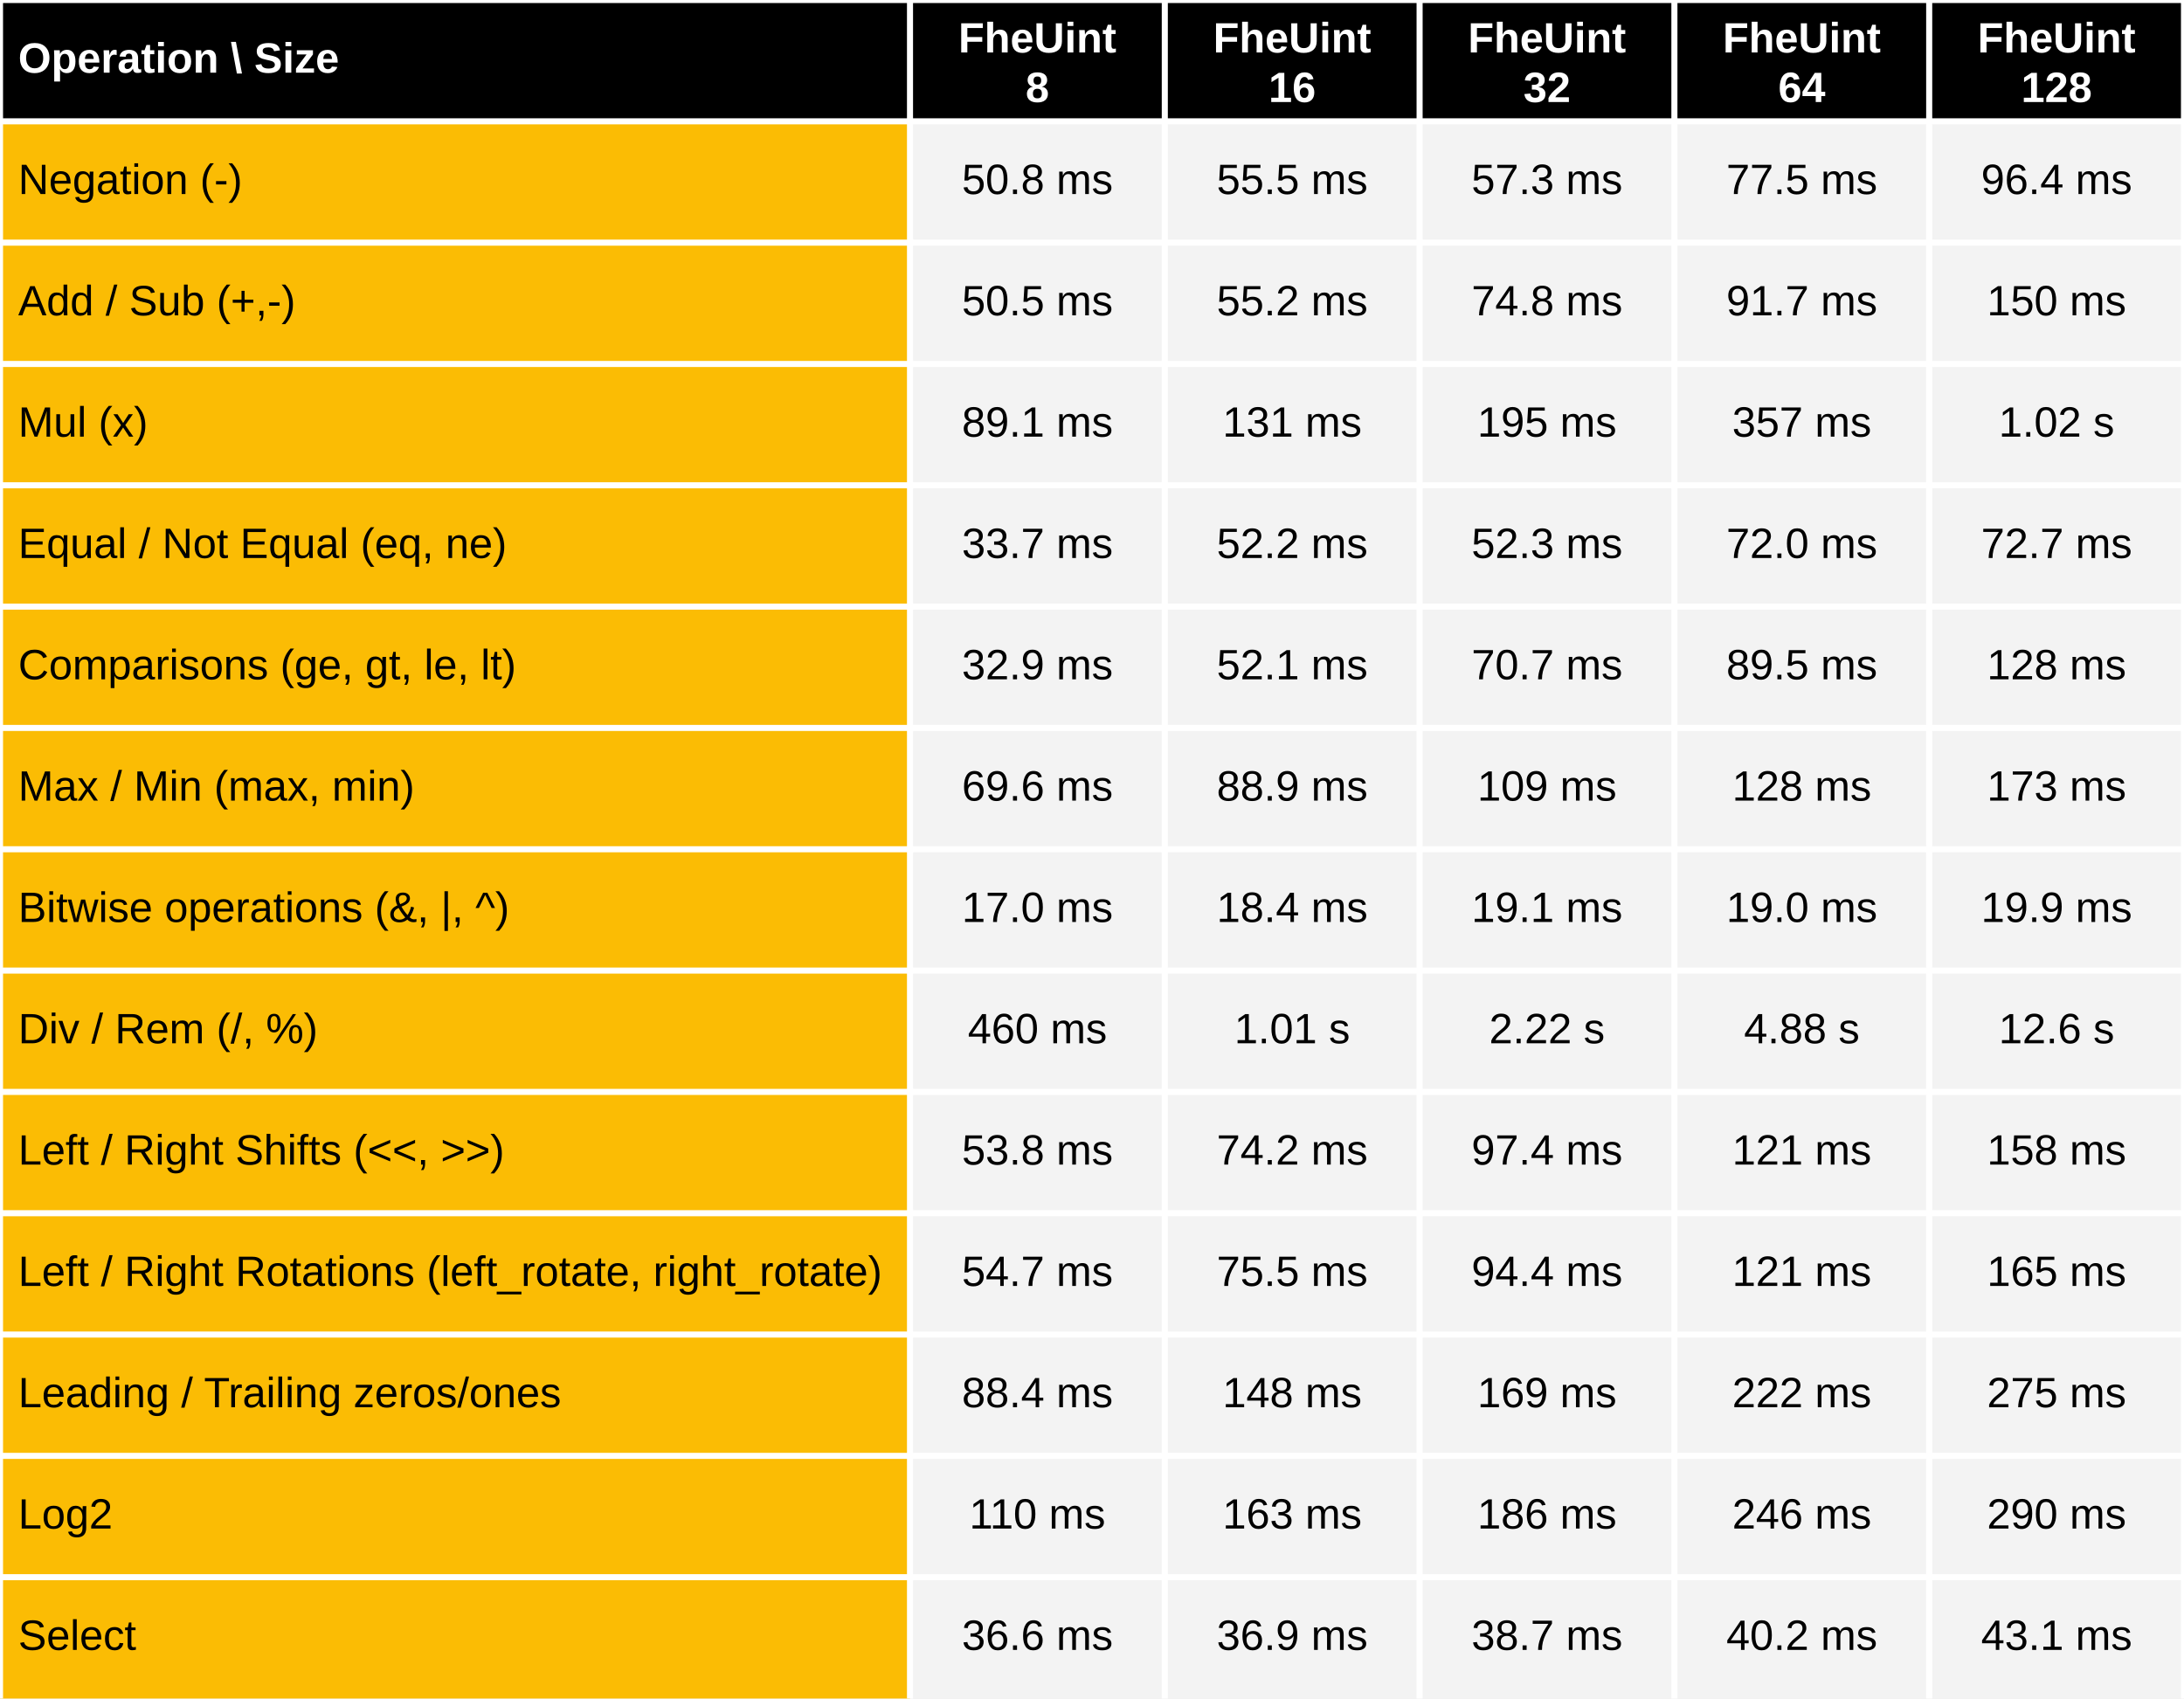
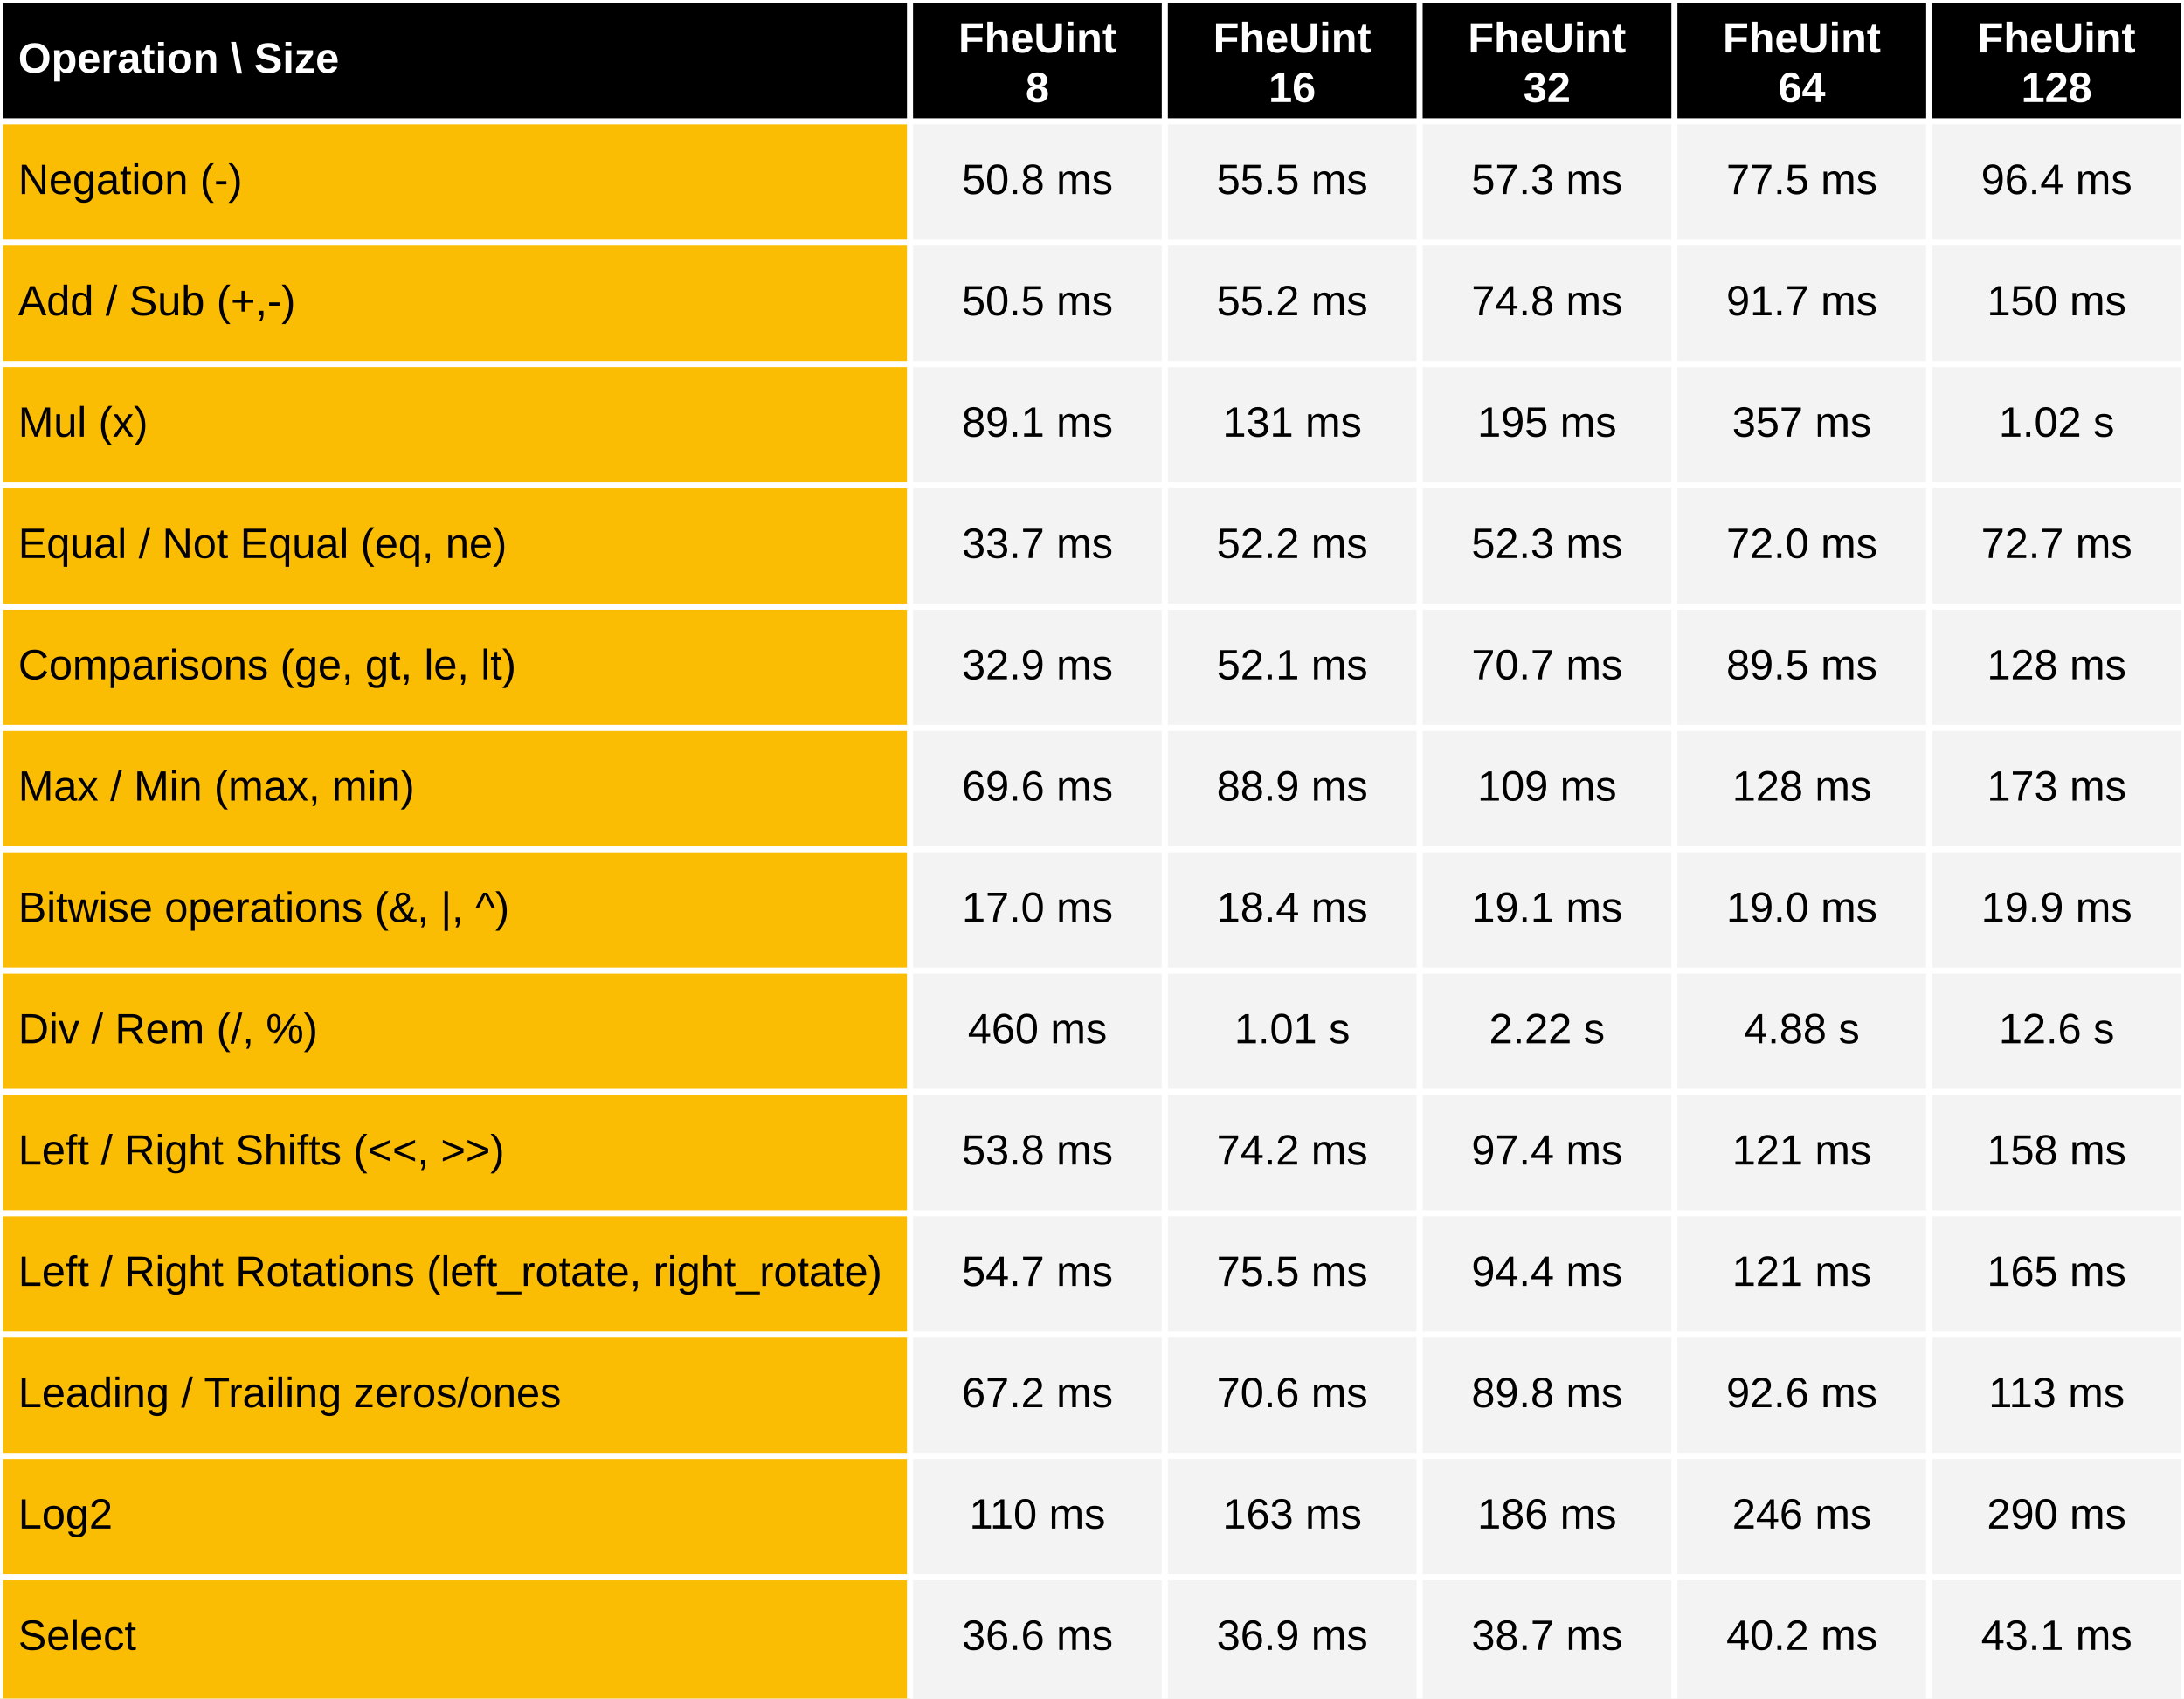
<svg xmlns="http://www.w3.org/2000/svg" viewBox="0 0 720 560" preserveAspectRatio="meet" width="100%" height="560">
  <rect x="0" y="0" width="720" height="40" fill="black" />
  <text dominant-baseline="middle" text-anchor="start" font-family="Arial" font-size="14" font-weight="bold" fill="white" x="6" y="20.0">Operation \ Size</text>
  <text dominant-baseline="middle" text-anchor="middle" font-family="Arial" font-size="14" font-weight="bold" fill="white" x="342.0" y="13.333">FheUint</text>
  <text dominant-baseline="middle" text-anchor="middle" font-family="Arial" font-size="14" font-weight="bold" fill="white" x="342.0" y="29.667">8</text>
  <text dominant-baseline="middle" text-anchor="middle" font-family="Arial" font-size="14" font-weight="bold" fill="white" x="426.0" y="13.333">FheUint</text>
  <text dominant-baseline="middle" text-anchor="middle" font-family="Arial" font-size="14" font-weight="bold" fill="white" x="426.0" y="29.667">16</text>
  <text dominant-baseline="middle" text-anchor="middle" font-family="Arial" font-size="14" font-weight="bold" fill="white" x="510.0" y="13.333">FheUint</text>
  <text dominant-baseline="middle" text-anchor="middle" font-family="Arial" font-size="14" font-weight="bold" fill="white" x="510.0" y="29.667">32</text>
  <text dominant-baseline="middle" text-anchor="middle" font-family="Arial" font-size="14" font-weight="bold" fill="white" x="594.0" y="13.333">FheUint</text>
  <text dominant-baseline="middle" text-anchor="middle" font-family="Arial" font-size="14" font-weight="bold" fill="white" x="594.0" y="29.667">64</text>
  <text dominant-baseline="middle" text-anchor="middle" font-family="Arial" font-size="14" font-weight="bold" fill="white" x="678.0" y="13.333">FheUint</text>
  <text dominant-baseline="middle" text-anchor="middle" font-family="Arial" font-size="14" font-weight="bold" fill="white" x="678.0" y="29.667">128</text>
  <rect x="0" y="40" width="300" height="520" fill="#fbbc04" />
  <rect x="300" y="40" width="420" height="520" fill="#f3f3f3" />
  <text dominant-baseline="middle" text-anchor="start" font-family="Arial" font-size="14" font-weight="normal" fill="black" x="6" y="60.0">Negation (-)</text>
  <text dominant-baseline="middle" text-anchor="middle" font-family="Arial" font-size="14" font-weight="normal" fill="black" x="342.0" y="60.0">50.8 ms</text>
  <text dominant-baseline="middle" text-anchor="middle" font-family="Arial" font-size="14" font-weight="normal" fill="black" x="426.0" y="60.0">55.5 ms</text>
  <text dominant-baseline="middle" text-anchor="middle" font-family="Arial" font-size="14" font-weight="normal" fill="black" x="510.0" y="60.0">57.3 ms</text>
  <text dominant-baseline="middle" text-anchor="middle" font-family="Arial" font-size="14" font-weight="normal" fill="black" x="594.0" y="60.0">77.5 ms</text>
  <text dominant-baseline="middle" text-anchor="middle" font-family="Arial" font-size="14" font-weight="normal" fill="black" x="678.0" y="60.0">96.4 ms</text>
  <text dominant-baseline="middle" text-anchor="start" font-family="Arial" font-size="14" font-weight="normal" fill="black" x="6" y="100.0">Add / Sub (+,-)</text>
  <text dominant-baseline="middle" text-anchor="middle" font-family="Arial" font-size="14" font-weight="normal" fill="black" x="342.0" y="100.0">50.5 ms</text>
  <text dominant-baseline="middle" text-anchor="middle" font-family="Arial" font-size="14" font-weight="normal" fill="black" x="426.0" y="100.0">55.2 ms</text>
  <text dominant-baseline="middle" text-anchor="middle" font-family="Arial" font-size="14" font-weight="normal" fill="black" x="510.0" y="100.0">74.8 ms</text>
  <text dominant-baseline="middle" text-anchor="middle" font-family="Arial" font-size="14" font-weight="normal" fill="black" x="594.0" y="100.0">91.7 ms</text>
  <text dominant-baseline="middle" text-anchor="middle" font-family="Arial" font-size="14" font-weight="normal" fill="black" x="678.0" y="100.0">150 ms</text>
  <text dominant-baseline="middle" text-anchor="start" font-family="Arial" font-size="14" font-weight="normal" fill="black" x="6" y="140.0">Mul (x)</text>
  <text dominant-baseline="middle" text-anchor="middle" font-family="Arial" font-size="14" font-weight="normal" fill="black" x="342.0" y="140.0">89.1 ms</text>
  <text dominant-baseline="middle" text-anchor="middle" font-family="Arial" font-size="14" font-weight="normal" fill="black" x="426.0" y="140.0">131 ms</text>
  <text dominant-baseline="middle" text-anchor="middle" font-family="Arial" font-size="14" font-weight="normal" fill="black" x="510.0" y="140.0">195 ms</text>
  <text dominant-baseline="middle" text-anchor="middle" font-family="Arial" font-size="14" font-weight="normal" fill="black" x="594.0" y="140.0">357 ms</text>
  <text dominant-baseline="middle" text-anchor="middle" font-family="Arial" font-size="14" font-weight="normal" fill="black" x="678.0" y="140.0">1.02 s</text>
  <text dominant-baseline="middle" text-anchor="start" font-family="Arial" font-size="14" font-weight="normal" fill="black" x="6" y="180.0">Equal / Not Equal (eq, ne)</text>
  <text dominant-baseline="middle" text-anchor="middle" font-family="Arial" font-size="14" font-weight="normal" fill="black" x="342.0" y="180.0">33.7 ms</text>
  <text dominant-baseline="middle" text-anchor="middle" font-family="Arial" font-size="14" font-weight="normal" fill="black" x="426.0" y="180.0">52.2 ms</text>
  <text dominant-baseline="middle" text-anchor="middle" font-family="Arial" font-size="14" font-weight="normal" fill="black" x="510.0" y="180.0">52.3 ms</text>
  <text dominant-baseline="middle" text-anchor="middle" font-family="Arial" font-size="14" font-weight="normal" fill="black" x="594.0" y="180.0">72.0 ms</text>
  <text dominant-baseline="middle" text-anchor="middle" font-family="Arial" font-size="14" font-weight="normal" fill="black" x="678.0" y="180.0">72.7 ms</text>
  <text dominant-baseline="middle" text-anchor="start" font-family="Arial" font-size="14" font-weight="normal" fill="black" x="6" y="220.0">Comparisons (ge, gt, le, lt)</text>
  <text dominant-baseline="middle" text-anchor="middle" font-family="Arial" font-size="14" font-weight="normal" fill="black" x="342.0" y="220.0">32.9 ms</text>
  <text dominant-baseline="middle" text-anchor="middle" font-family="Arial" font-size="14" font-weight="normal" fill="black" x="426.0" y="220.0">52.1 ms</text>
  <text dominant-baseline="middle" text-anchor="middle" font-family="Arial" font-size="14" font-weight="normal" fill="black" x="510.0" y="220.0">70.7 ms</text>
  <text dominant-baseline="middle" text-anchor="middle" font-family="Arial" font-size="14" font-weight="normal" fill="black" x="594.0" y="220.0">89.5 ms</text>
  <text dominant-baseline="middle" text-anchor="middle" font-family="Arial" font-size="14" font-weight="normal" fill="black" x="678.0" y="220.0">128 ms</text>
  <text dominant-baseline="middle" text-anchor="start" font-family="Arial" font-size="14" font-weight="normal" fill="black" x="6" y="260.0">Max / Min (max, min)</text>
  <text dominant-baseline="middle" text-anchor="middle" font-family="Arial" font-size="14" font-weight="normal" fill="black" x="342.0" y="260.0">69.6 ms</text>
  <text dominant-baseline="middle" text-anchor="middle" font-family="Arial" font-size="14" font-weight="normal" fill="black" x="426.0" y="260.0">88.9 ms</text>
  <text dominant-baseline="middle" text-anchor="middle" font-family="Arial" font-size="14" font-weight="normal" fill="black" x="510.0" y="260.0">109 ms</text>
  <text dominant-baseline="middle" text-anchor="middle" font-family="Arial" font-size="14" font-weight="normal" fill="black" x="594.0" y="260.0">128 ms</text>
  <text dominant-baseline="middle" text-anchor="middle" font-family="Arial" font-size="14" font-weight="normal" fill="black" x="678.0" y="260.0">173 ms</text>
  <text dominant-baseline="middle" text-anchor="start" font-family="Arial" font-size="14" font-weight="normal" fill="black" x="6" y="300.0">Bitwise operations (&amp;, |, ^)</text>
  <text dominant-baseline="middle" text-anchor="middle" font-family="Arial" font-size="14" font-weight="normal" fill="black" x="342.0" y="300.0">17.0 ms</text>
  <text dominant-baseline="middle" text-anchor="middle" font-family="Arial" font-size="14" font-weight="normal" fill="black" x="426.0" y="300.0">18.4 ms</text>
  <text dominant-baseline="middle" text-anchor="middle" font-family="Arial" font-size="14" font-weight="normal" fill="black" x="510.0" y="300.0">19.1 ms</text>
  <text dominant-baseline="middle" text-anchor="middle" font-family="Arial" font-size="14" font-weight="normal" fill="black" x="594.0" y="300.0">19.0 ms</text>
  <text dominant-baseline="middle" text-anchor="middle" font-family="Arial" font-size="14" font-weight="normal" fill="black" x="678.0" y="300.0">19.9 ms</text>
  <text dominant-baseline="middle" text-anchor="start" font-family="Arial" font-size="14" font-weight="normal" fill="black" x="6" y="340.0">Div / Rem  (/, %)</text>
  <text dominant-baseline="middle" text-anchor="middle" font-family="Arial" font-size="14" font-weight="normal" fill="black" x="342.0" y="340.0">460 ms</text>
  <text dominant-baseline="middle" text-anchor="middle" font-family="Arial" font-size="14" font-weight="normal" fill="black" x="426.0" y="340.0">1.01 s</text>
  <text dominant-baseline="middle" text-anchor="middle" font-family="Arial" font-size="14" font-weight="normal" fill="black" x="510.0" y="340.0">2.22 s</text>
  <text dominant-baseline="middle" text-anchor="middle" font-family="Arial" font-size="14" font-weight="normal" fill="black" x="594.0" y="340.0">4.88 s</text>
  <text dominant-baseline="middle" text-anchor="middle" font-family="Arial" font-size="14" font-weight="normal" fill="black" x="678.0" y="340.0">12.6 s</text>
  <text dominant-baseline="middle" text-anchor="start" font-family="Arial" font-size="14" font-weight="normal" fill="black" x="6" y="380.0">Left / Right Shifts (&lt;&lt;, &gt;&gt;)</text>
  <text dominant-baseline="middle" text-anchor="middle" font-family="Arial" font-size="14" font-weight="normal" fill="black" x="342.0" y="380.0">53.8 ms</text>
  <text dominant-baseline="middle" text-anchor="middle" font-family="Arial" font-size="14" font-weight="normal" fill="black" x="426.0" y="380.0">74.2 ms</text>
  <text dominant-baseline="middle" text-anchor="middle" font-family="Arial" font-size="14" font-weight="normal" fill="black" x="510.0" y="380.0">97.4 ms</text>
  <text dominant-baseline="middle" text-anchor="middle" font-family="Arial" font-size="14" font-weight="normal" fill="black" x="594.0" y="380.0">121 ms</text>
  <text dominant-baseline="middle" text-anchor="middle" font-family="Arial" font-size="14" font-weight="normal" fill="black" x="678.0" y="380.0">158 ms</text>
  <text dominant-baseline="middle" text-anchor="start" font-family="Arial" font-size="14" font-weight="normal" fill="black" x="6" y="420.0">Left / Right Rotations (left_rotate, right_rotate)</text>
  <text dominant-baseline="middle" text-anchor="middle" font-family="Arial" font-size="14" font-weight="normal" fill="black" x="342.0" y="420.0">54.7 ms</text>
  <text dominant-baseline="middle" text-anchor="middle" font-family="Arial" font-size="14" font-weight="normal" fill="black" x="426.0" y="420.0">75.5 ms</text>
  <text dominant-baseline="middle" text-anchor="middle" font-family="Arial" font-size="14" font-weight="normal" fill="black" x="510.0" y="420.0">94.4 ms</text>
  <text dominant-baseline="middle" text-anchor="middle" font-family="Arial" font-size="14" font-weight="normal" fill="black" x="594.0" y="420.0">121 ms</text>
  <text dominant-baseline="middle" text-anchor="middle" font-family="Arial" font-size="14" font-weight="normal" fill="black" x="678.0" y="420.0">165 ms</text>
  <text dominant-baseline="middle" text-anchor="start" font-family="Arial" font-size="14" font-weight="normal" fill="black" x="6" y="460.0">Leading / Trailing zeros/ones</text>
-   <text dominant-baseline="middle" text-anchor="middle" font-family="Arial" font-size="14" font-weight="normal" fill="black" x="342.0" y="460.0">88.4 ms</text>
-   <text dominant-baseline="middle" text-anchor="middle" font-family="Arial" font-size="14" font-weight="normal" fill="black" x="426.0" y="460.0">148 ms</text>
-   <text dominant-baseline="middle" text-anchor="middle" font-family="Arial" font-size="14" font-weight="normal" fill="black" x="510.0" y="460.0">169 ms</text>
-   <text dominant-baseline="middle" text-anchor="middle" font-family="Arial" font-size="14" font-weight="normal" fill="black" x="594.0" y="460.0">222 ms</text>
-   <text dominant-baseline="middle" text-anchor="middle" font-family="Arial" font-size="14" font-weight="normal" fill="black" x="678.0" y="460.0">275 ms</text>
+   <text dominant-baseline="middle" text-anchor="middle" font-family="Arial" font-size="14" font-weight="normal" fill="black" x="342.0" y="460.0">67.2 ms</text>
+   <text dominant-baseline="middle" text-anchor="middle" font-family="Arial" font-size="14" font-weight="normal" fill="black" x="426.0" y="460.0">70.6 ms</text>
+   <text dominant-baseline="middle" text-anchor="middle" font-family="Arial" font-size="14" font-weight="normal" fill="black" x="510.0" y="460.0">89.8 ms</text>
+   <text dominant-baseline="middle" text-anchor="middle" font-family="Arial" font-size="14" font-weight="normal" fill="black" x="594.0" y="460.0">92.6 ms</text>
+   <text dominant-baseline="middle" text-anchor="middle" font-family="Arial" font-size="14" font-weight="normal" fill="black" x="678.0" y="460.0">113 ms</text>
  <text dominant-baseline="middle" text-anchor="start" font-family="Arial" font-size="14" font-weight="normal" fill="black" x="6" y="500.0">Log2</text>
  <text dominant-baseline="middle" text-anchor="middle" font-family="Arial" font-size="14" font-weight="normal" fill="black" x="342.0" y="500.0">110 ms</text>
  <text dominant-baseline="middle" text-anchor="middle" font-family="Arial" font-size="14" font-weight="normal" fill="black" x="426.0" y="500.0">163 ms</text>
  <text dominant-baseline="middle" text-anchor="middle" font-family="Arial" font-size="14" font-weight="normal" fill="black" x="510.0" y="500.0">186 ms</text>
  <text dominant-baseline="middle" text-anchor="middle" font-family="Arial" font-size="14" font-weight="normal" fill="black" x="594.0" y="500.0">246 ms</text>
  <text dominant-baseline="middle" text-anchor="middle" font-family="Arial" font-size="14" font-weight="normal" fill="black" x="678.0" y="500.0">290 ms</text>
  <text dominant-baseline="middle" text-anchor="start" font-family="Arial" font-size="14" font-weight="normal" fill="black" x="6" y="540.0">Select</text>
  <text dominant-baseline="middle" text-anchor="middle" font-family="Arial" font-size="14" font-weight="normal" fill="black" x="342.0" y="540.0">36.6 ms</text>
  <text dominant-baseline="middle" text-anchor="middle" font-family="Arial" font-size="14" font-weight="normal" fill="black" x="426.0" y="540.0">36.9 ms</text>
  <text dominant-baseline="middle" text-anchor="middle" font-family="Arial" font-size="14" font-weight="normal" fill="black" x="510.0" y="540.0">38.7 ms</text>
  <text dominant-baseline="middle" text-anchor="middle" font-family="Arial" font-size="14" font-weight="normal" fill="black" x="594.0" y="540.0">40.2 ms</text>
  <text dominant-baseline="middle" text-anchor="middle" font-family="Arial" font-size="14" font-weight="normal" fill="black" x="678.0" y="540.0">43.1 ms</text>
  <line stroke="white" stroke-width="2" x1="0" y1="0" x2="720" y2="0" />
  <line stroke="white" stroke-width="2" x1="0" y1="40" x2="720" y2="40" />
  <line stroke="white" stroke-width="2" x1="0" y1="80" x2="720" y2="80" />
  <line stroke="white" stroke-width="2" x1="0" y1="120" x2="720" y2="120" />
  <line stroke="white" stroke-width="2" x1="0" y1="160" x2="720" y2="160" />
  <line stroke="white" stroke-width="2" x1="0" y1="200" x2="720" y2="200" />
  <line stroke="white" stroke-width="2" x1="0" y1="240" x2="720" y2="240" />
  <line stroke="white" stroke-width="2" x1="0" y1="280" x2="720" y2="280" />
  <line stroke="white" stroke-width="2" x1="0" y1="320" x2="720" y2="320" />
  <line stroke="white" stroke-width="2" x1="0" y1="360" x2="720" y2="360" />
  <line stroke="white" stroke-width="2" x1="0" y1="400" x2="720" y2="400" />
  <line stroke="white" stroke-width="2" x1="0" y1="440" x2="720" y2="440" />
  <line stroke="white" stroke-width="2" x1="0" y1="480" x2="720" y2="480" />
  <line stroke="white" stroke-width="2" x1="0" y1="520" x2="720" y2="520" />
  <line stroke="white" stroke-width="2" x1="0" y1="0" x2="0" y2="560" />
  <line stroke="white" stroke-width="2" x1="300.0" y1="0" x2="300.0" y2="560" />
  <line stroke="white" stroke-width="2" x1="384.0" y1="0" x2="384.0" y2="560" />
  <line stroke="white" stroke-width="2" x1="468.0" y1="0" x2="468.0" y2="560" />
  <line stroke="white" stroke-width="2" x1="552.0" y1="0" x2="552.0" y2="560" />
  <line stroke="white" stroke-width="2" x1="636.0" y1="0" x2="636.0" y2="560" />
  <line stroke="white" stroke-width="2" x1="720.0" y1="0" x2="720.0" y2="560" />
</svg>
